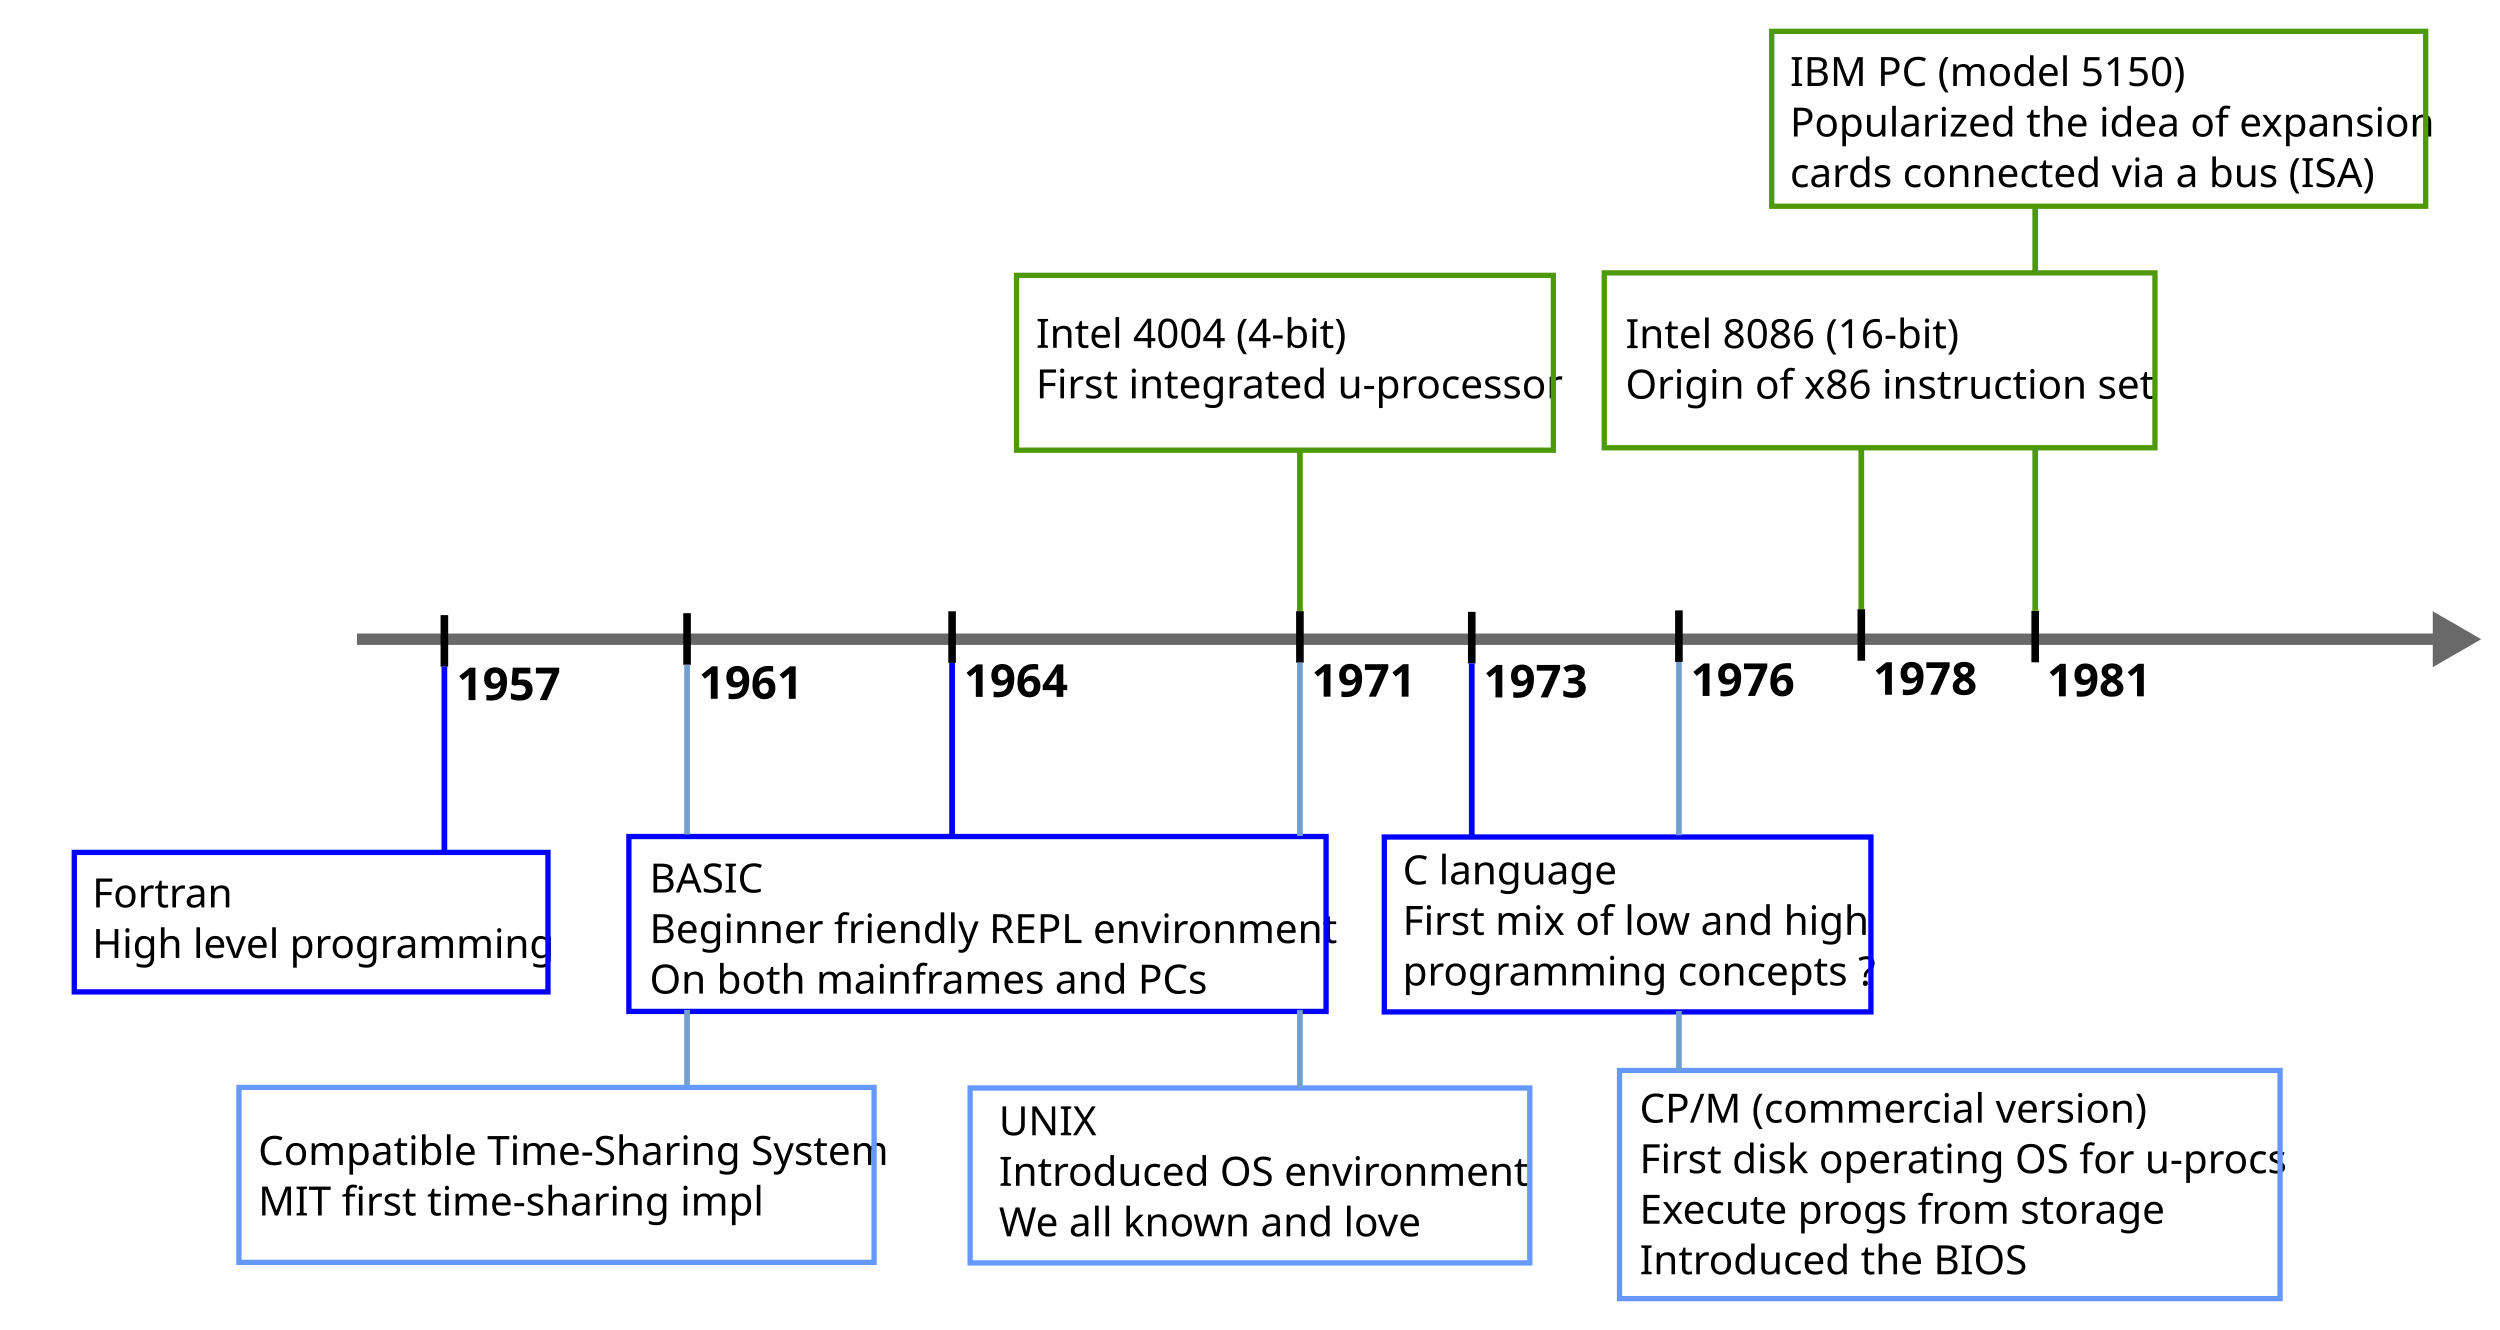
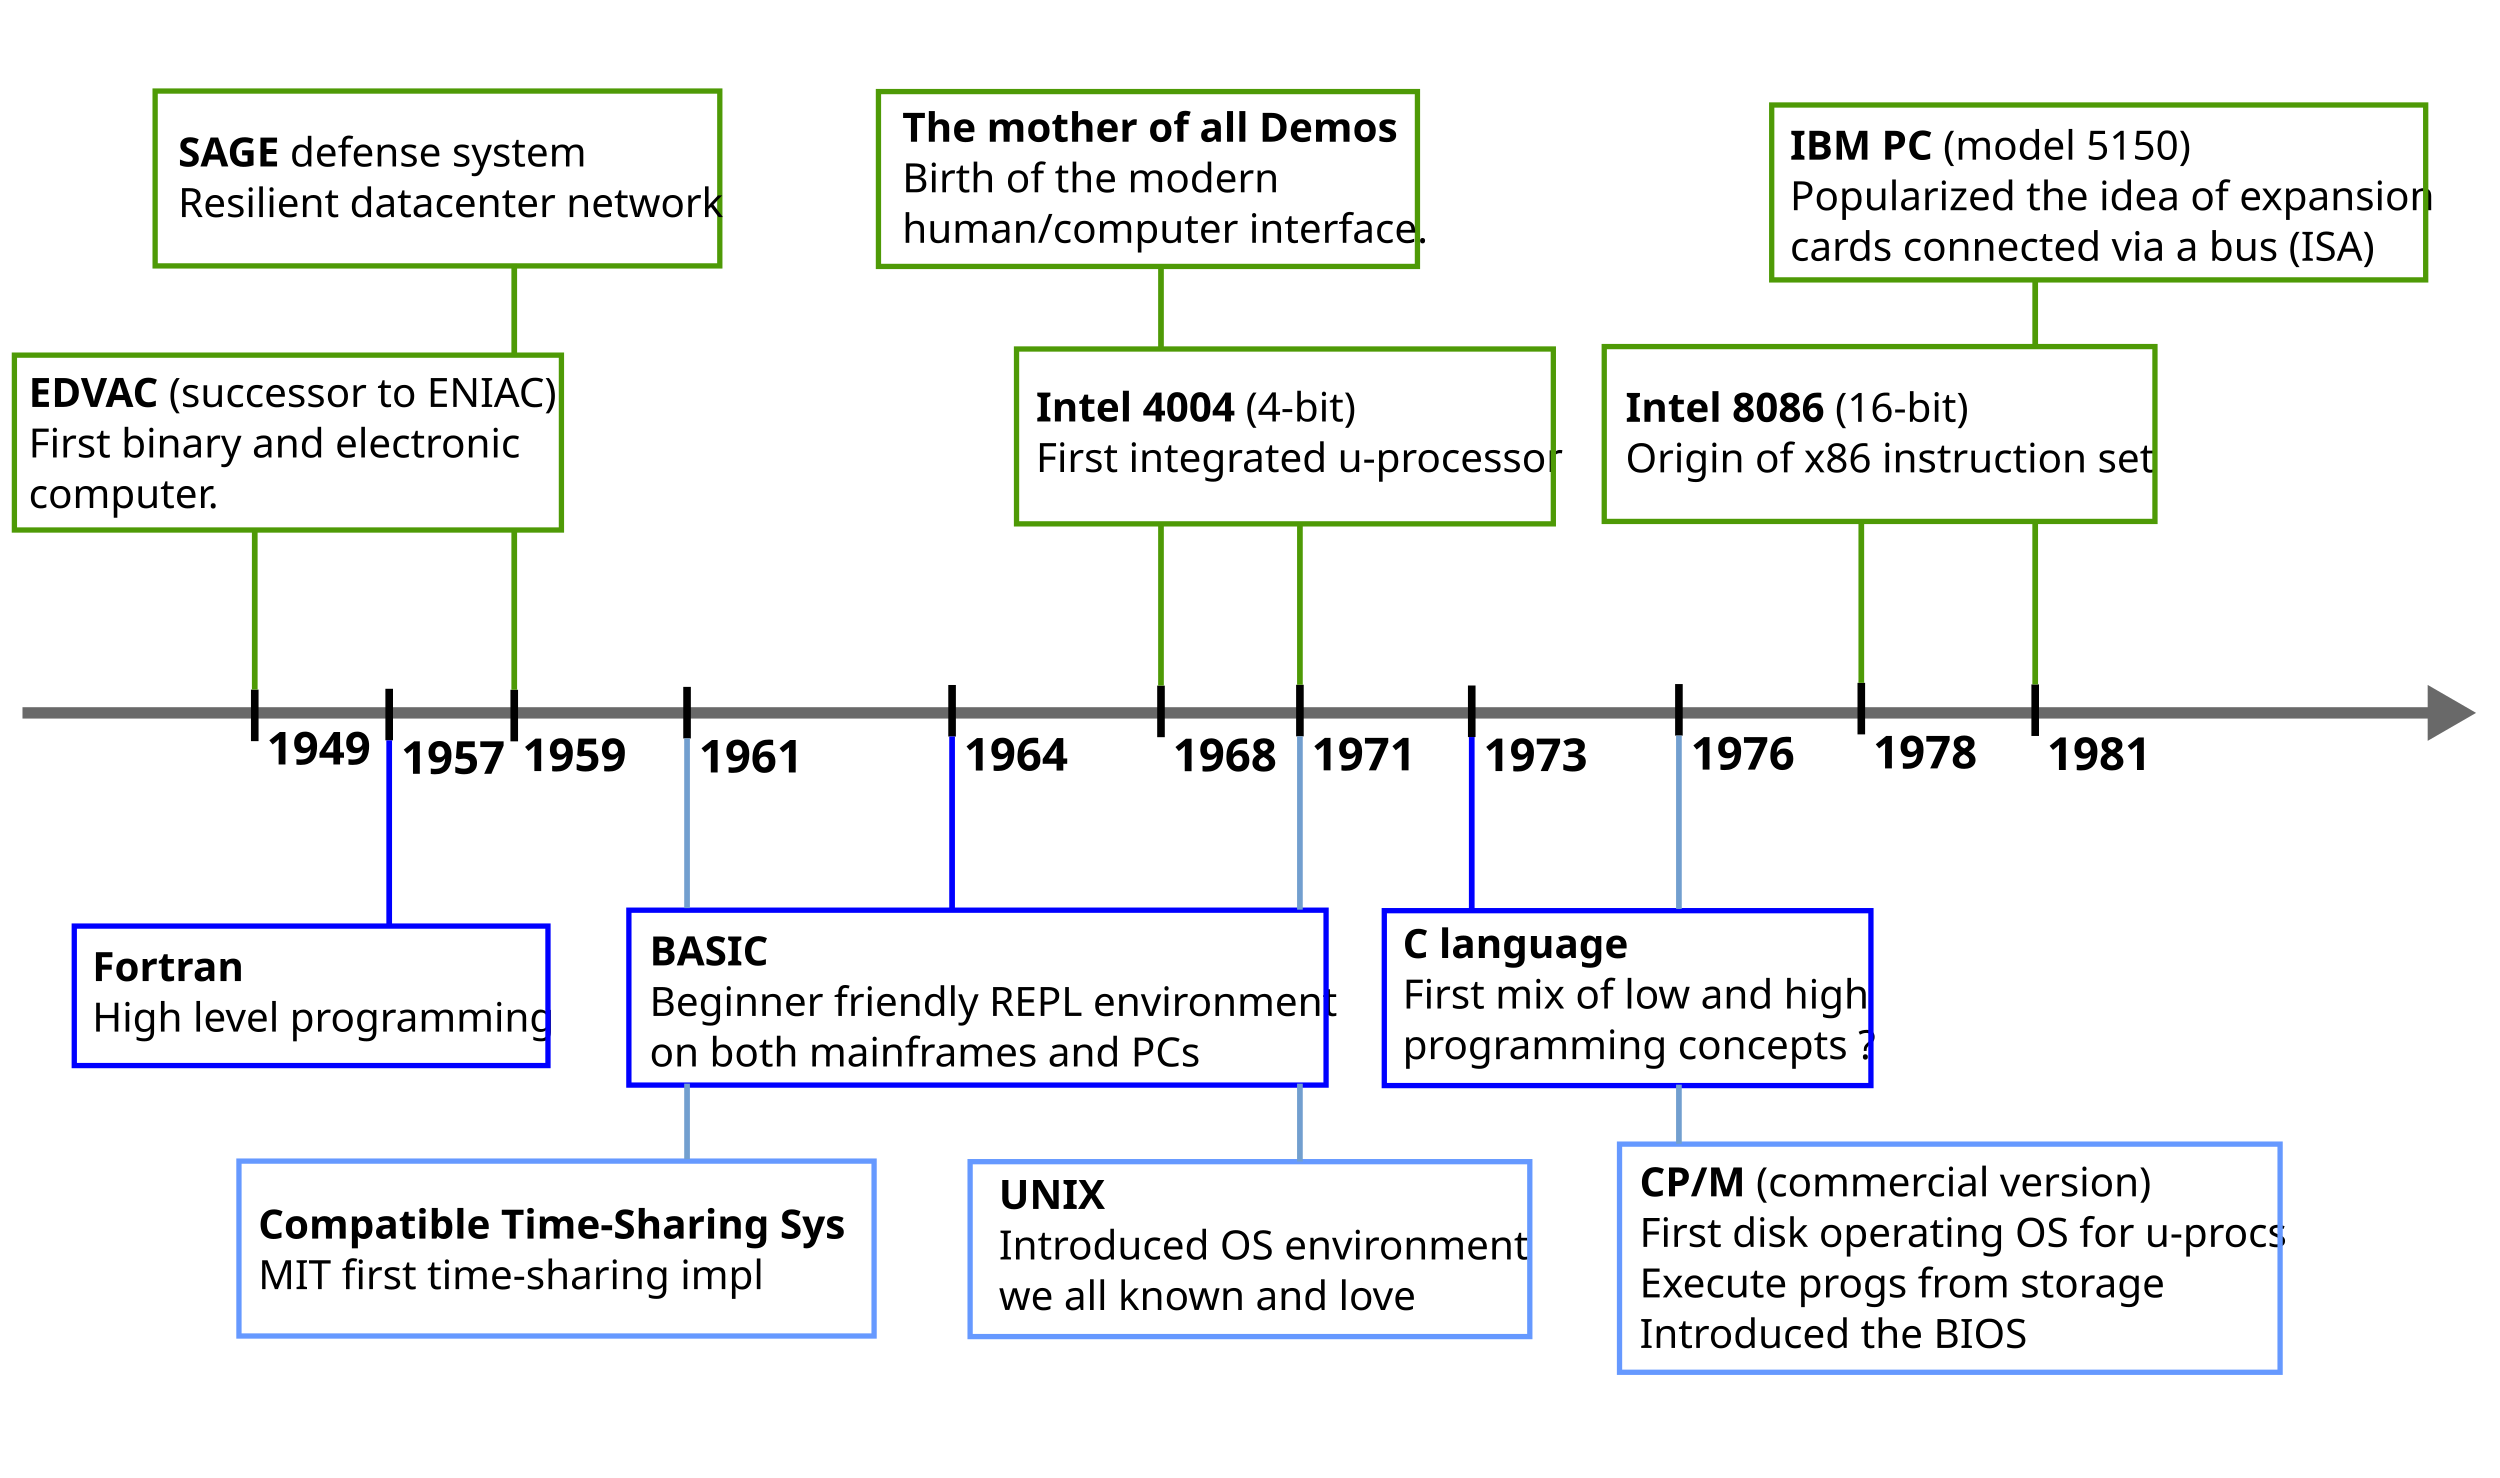
- <svg xmlns="http://www.w3.org/2000/svg" height="92.83mm" viewBox="0 0 618.33 328.9" width="174.5mm">
+ <svg xmlns="http://www.w3.org/2000/svg" height="650" viewBox="0 0 618.33 328.9" width="1100">
  <marker id="a" orient="auto" refX="0" refY="0" style="overflow:visible" transform="translate(260.4 -265.36)">
    <path d="m5.77 0-8.65 5v-10z" style="fill:#696969;fill-rule:evenodd;stroke:#696969;stroke-width:1pt" transform="scale(-.4)" />
  </marker>
-   <path d="m605.69 158.08h-517.4" style="fill:#babdb6;stroke:#696969;stroke-width:2.81;marker-start:url(#a)" />
+   <path d="m604.43 158.08h-598.87" style="fill:#babdb6;stroke:#696969;stroke-width:2.81;marker-start:url(#a)" />
  <g style="stroke-width:.94">
    <text x="641.31" y="-281.55">
      <tspan style="stroke-width:.94" x="641.31" y="-272.69" />
    </text>
    <g style="font-size:10;font-family:Droid Sans;letter-spacing:0;word-spacing:0">
      <text x="256.24" y="86">
-         <tspan x="256.24" y="86">Intel 4004 (4-bit)</tspan>
+         <tspan x="256.24" y="86">
+           <tspan style="font-weight:bold">Intel 4004</tspan> (4-bit)</tspan>
        <tspan x="256.24" y="98.5">First integrated u-processor</tspan>
      </text>
      <text x="442.73" y="21.25">
-         <tspan x="442.73" y="21.25">IBM PC (model 5150)</tspan>
+         <tspan x="442.73" y="21.25">
+           <tspan style="font-weight:bold">IBM PC</tspan> (model 5150)</tspan>
        <tspan x="442.73" y="33.75">Popularized the idea of expansion</tspan>
        <tspan x="442.73" y="46.25">cards connected via a bus (ISA)</tspan>
      </text>
      <text x="402.05" y="86.09">
-         <tspan x="402.05" y="86.09">Intel 8086 (16-bit)</tspan>
+         <tspan x="402.05" y="86.09">
+           <tspan style="font-weight:bold">Intel 8086</tspan> (16-bit)</tspan>
        <tspan x="402.05" y="98.59">Origin of x86 instruction set</tspan>
      </text>
      <text x="247.05" y="280.76">
-         <tspan x="247.05" y="280.76">UNIX</tspan>
+         <tspan style="font-weight:bold">UNIX</tspan>
        <tspan x="247.05" y="293.26">Introduced OS environment</tspan>
-         <tspan x="247.05" y="305.76">We all known and love</tspan>
+         <tspan x="247.05" y="305.76">we all known and love</tspan>
      </text>
      <text x="346.93" y="218.71">
-         <tspan x="346.93" y="218.71">C language</tspan>
+         <tspan style="font-weight:bold">C language</tspan>
        <tspan x="346.93" y="231.21">First mix of low and high</tspan>
        <tspan x="346.93" y="243.71">programming concepts ?</tspan>
      </text>
    </g>
  </g>
-   <path d="m109.91 164.87v-12.75" style="fill:#babdb6;stroke:#000;stroke-width:1.88" />
-   <text style="font-weight:bold;font-size:11.25;font-family:Droid Sans;letter-spacing:0;word-spacing:0;stroke-width:.94" x="112.94" y="173.15">
-     <tspan x="112.94" y="173.15">1957</tspan>
+   <path d="m96.26 164.87v-12.75" style="fill:#babdb6;stroke:#000;stroke-width:1.88" />
+   <text style="font-weight:bold;font-size:11.25;font-family:Droid Sans;letter-spacing:0;word-spacing:0;stroke-width:.94" x="99.19" y="173.15">
+     <tspan x="99.19" y="173.15">1957</tspan>
  </text>
-   <g transform="translate(190.93 -245.68)">
-     <text style="font-size:10;font-family:Droid Sans;letter-spacing:0;word-spacing:0;stroke-width:.94" x="-168.11" y="470.09">
-       <tspan x="-168.11" y="470.09">Fortran</tspan>
-       <tspan x="-168.11" y="482.59">High level programming</tspan>
-     </text>
-     <path d="m-172.56 456.49h117.16v34.5h-117.16z" style="fill:none;stroke:#00f;stroke-width:1.31" />
-   </g>
+   <text style="font-size:10;font-family:Droid Sans;letter-spacing:0;word-spacing:0;stroke-width:.94" x="22.82" y="224.41">
+     <tspan style="font-weight:bold">Fortran</tspan>
+     <tspan x="22.82" y="236.91">High level programming</tspan>
+   </text>
+   <path d="m18.37 210.81h117.16v34.5h-117.16z" style="fill:none;stroke:#00f;stroke-width:1.31" />
  <path d="m342.38 207h120.36v43.26h-120.36z" style="fill:none;stroke:#00f;stroke-width:1.31" />
  <path d="m169.93 164.4v-12.75" style="fill:#babdb6;stroke:#000;stroke-width:1.88" />
  <text style="font-weight:bold;font-size:11.25;font-family:Droid Sans;letter-spacing:0;word-spacing:0;stroke-width:.94" x="172.85" y="172.81">
    <tspan x="172.85" y="172.81">1961</tspan>
  </text>
  <text style="font-size:10;font-family:Droid Sans;letter-spacing:0;word-spacing:0;stroke-width:.94" x="63.87" y="288.11">
-     <tspan x="63.87" y="288.11">Compatible Time-Sharing System</tspan>
+     <tspan style="font-weight:bold">Compatible Time-Sharing Sys</tspan>
    <tspan x="63.87" y="300.61">MIT first time-sharing impl</tspan>
  </text>
  <path d="m59.1 268.94h157.09v43.26h-157.09z" style="fill:none;stroke:#69f;stroke-width:1.31" />
  <path d="m235.48 163.93v-12.75" style="fill:#babdb6;stroke:#000;stroke-width:1.88" />
  <text style="font-weight:bold;font-size:11.25;font-family:Droid Sans;letter-spacing:0;word-spacing:0;stroke-width:.94" x="238.4" y="172.34">
    <tspan x="238.4" y="172.34">1964</tspan>
  </text>
-   <g transform="translate(178.65 -248.41)">
-     <text style="font-size:10;font-family:Droid Sans;letter-spacing:0;word-spacing:0;stroke-width:.94" x="-17.99" y="469.14">
-       <tspan x="-17.99" y="469.14">BASIC</tspan>
-       <tspan x="-17.99" y="481.64">Beginner friendly REPL environment</tspan>
-       <tspan x="-17.99" y="494.14">On both mainframes and PCs</tspan>
-     </text>
-     <path d="m-23.11 455.29h172.44v43.26h-172.44z" style="fill:none;stroke:#00f;stroke-width:1.31" />
-   </g>
+   <text style="font-size:10;font-family:Droid Sans;letter-spacing:0;word-spacing:0;stroke-width:.94" x="160.66" y="220.53">
+     <tspan style="font-weight:bold">BASIC</tspan>
+     <tspan x="160.66" y="233.03">Beginner friendly REPL environment</tspan>
+     <tspan x="160.66" y="245.53">on both mainframes and PCs</tspan>
+   </text>
+   <path d="m155.54 206.88h172.44v43.26h-172.44z" style="fill:none;stroke:#00f;stroke-width:1.31" />
  <path d="m321.51 163.88v-12.75" style="fill:#babdb6;stroke:#000;stroke-width:1.88" />
  <text style="font-weight:bold;font-size:11.25;font-family:Droid Sans;letter-spacing:0;word-spacing:0;stroke-width:.94" x="324.43" y="172.29">
    <tspan x="324.43" y="172.29">1971</tspan>
  </text>
  <path d="m239.94 269.08h138.43v43.26h-138.43z" style="fill:none;stroke:#69f;stroke-width:1.31" />
  <path d="m364.01 164.06v-12.75" style="fill:#babdb6;stroke:#000;stroke-width:1.88" />
  <text style="font-weight:bold;font-size:11.25;font-family:Droid Sans;letter-spacing:0;word-spacing:0;stroke-width:.94" x="366.93" y="172.47">
    <tspan x="366.93" y="172.47">1973</tspan>
  </text>
  <path d="m415.25 163.7v-12.75" style="fill:#babdb6;stroke:#000;stroke-width:1.88" />
  <text style="font-weight:bold;font-size:11.25;font-family:Droid Sans;letter-spacing:0;word-spacing:0;stroke-width:.94" x="418.17" y="172.11">
    <tspan x="418.17" y="172.11">1976</tspan>
  </text>
-   <g transform="translate(111.17 -255.14)">
-     <text style="font-size:10;font-family:Droid Sans;letter-spacing:0;word-spacing:0;stroke-width:.94" x="294.35" y="532.79">
-       <tspan x="294.35" y="532.79">CP/M (commercial version)</tspan>
-       <tspan x="294.35" y="545.29">First disk operating OS for u-procs</tspan>
-       <tspan x="294.35" y="557.79">Execute progs from storage</tspan>
-       <tspan x="294.35" y="570.29">Introduced the BIOS</tspan>
-     </text>
-     <path d="m289.39 519.88h163.38v56.43h-163.38z" style="fill:none;stroke:#69f;stroke-width:1.31" />
-   </g>
+   <text style="font-size:10;font-family:Droid Sans;letter-spacing:0;word-spacing:0;stroke-width:.94" x="405.52" y="277.65">
+     <tspan x="405.52" y="277.65">
+       <tspan style="font-weight:bold">CP/M</tspan> (commercial version)</tspan>
+     <tspan x="405.52" y="290.15">First disk operating OS for u-procs</tspan>
+     <tspan x="405.52" y="302.65">Execute progs from storage</tspan>
+     <tspan x="405.52" y="315.15">Introduced the BIOS</tspan>
+   </text>
+   <path d="m400.56 264.74h163.38v56.43h-163.38z" style="fill:none;stroke:#69f;stroke-width:1.31" />
  <path d="m251.42 68.08h132.77v43.25h-132.77z" style="fill:none;stroke:#4e9a06;stroke-width:1.31" />
  <path d="m460.36 163.4v-12.75" style="fill:#babdb6;stroke:#000;stroke-width:1.88" />
  <text style="font-weight:bold;font-size:11.25;font-family:Droid Sans;letter-spacing:0;word-spacing:0;stroke-width:.94" x="463.28" y="171.81">
    <tspan x="463.28" y="171.81">1978</tspan>
  </text>
  <path d="m396.78 67.48h136.21v43.25h-136.21z" style="fill:none;stroke:#4e9a06;stroke-width:1.31" />
  <path d="m503.37 163.79v-12.75" style="fill:#babdb6;stroke:#000;stroke-width:1.88" />
  <text style="font-weight:bold;font-size:11.25;font-family:Droid Sans;letter-spacing:0;word-spacing:0;stroke-width:.94" x="506.29" y="172.2">
    <tspan x="506.29" y="172.2">1981</tspan>
  </text>
  <path d="m438.2 7.73h161.75v43.26h-161.75z" style="fill:none;stroke:#4e9a06;stroke-width:1.31" />
-   <g style="fill:#babdb6;stroke-width:1.41">
-     <g style="stroke:#00f">
-       <path d="m109.91 210.87v-46" />
-       <path d="m235.48 206.82v-42.89" />
-       <path d="m364.01 207.34v-43.28" />
+   <g style="fill:#babdb6">
+     <g style="stroke-width:1.41">
+       <g style="stroke:#00f">
+         <path d="m96.26 210.87v-46" />
+         <path d="m235.48 206.82v-42.89" />
+         <path d="m364.01 207.34v-43.28" />
+       </g>
+       <g style="stroke:#729fcf">
+         <path d="m169.93 206.37v-41.97" />
+         <path d="m169.93 268.45v-18.67" />
+         <path d="m321.51 206.75v-42.87" />
+         <path d="m321.51 269.04v-19.25" />
+         <path d="m415.25 206.57v-42.87" />
+         <path d="m415.25 264.65v-14.61" />
+       </g>
+       <g style="stroke:#4e9a06">
+         <path d="m321.51 151.13v-39.86" />
+         <path d="m460.36 150.65v-39.86" />
+         <path d="m503.37 151.04v-39.86" />
+         <path d="m503.37 67.8v-17.08" />
+       </g>
    </g>
-     <g style="stroke:#729fcf">
-       <path d="m169.93 206.37v-41.97" />
-       <path d="m169.93 268.45v-18.67" />
-       <path d="m321.51 206.75v-42.87" />
-       <path d="m321.51 269.04v-19.25" />
-       <path d="m415.25 206.57v-42.87" />
-       <path d="m415.25 264.65v-14.61" />
-     </g>
-     <g style="stroke:#4e9a06">
-       <path d="m321.51 151.13v-39.86" />
-       <path d="m460.36 150.65v-39.86" />
-       <path d="m503.37 151.04v-39.86" />
-       <path d="m503.37 67.8v-17.08" />
-     </g>
+     <path d="m63.01 165.07v-12.75" style="stroke:#000;stroke-width:1.88" />
+   </g>
+   <text style="font-weight:bold;font-size:11.25;font-family:Droid Sans;letter-spacing:0;word-spacing:0;stroke-width:.94" x="65.96" y="170.84">
+     <tspan x="65.96" y="170.84">1949</tspan>
+   </text>
+   <path d="m3.56 69.6h135.3v43.25h-135.3z" style="fill:none;stroke:#4e9a06;stroke-width:1.31" />
+   <path d="m63.01 152.32v-39.86" style="fill:#babdb6;stroke:#4e9a06;stroke-width:1.41" />
+   <text style="font-size:10;font-family:Droid Sans;letter-spacing:0;word-spacing:0;stroke-width:.94" x="7.09" y="82.41">
+     <tspan x="7.09" y="82.41">
+       <tspan style="font-weight:bold">EDVAC</tspan> (successor to ENIAC)</tspan>
+     <tspan x="7.09" y="94.91">First binary and electronic</tspan>
+     <tspan x="7.09" y="107.41">computer.</tspan>
+   </text>
+   <path d="m127.19 165.12v-12.75" style="fill:#babdb6;stroke:#000;stroke-width:1.88" />
+   <text style="font-weight:bold;font-size:11.25;font-family:Droid Sans;letter-spacing:0;word-spacing:0;stroke-width:.94" x="129.21" y="172.47">
+     <tspan>1959</tspan>
+   </text>
+   <path d="m127.19 152.37v-39.86" style="fill:#babdb6;stroke:#4e9a06;stroke-width:1.41" />
+   <path d="m38.37 4.28h139.66v43.25h-139.66z" style="fill:none;stroke:#4e9a06;stroke-width:1.31" />
+   <text style="font-size:10;font-family:Droid Sans;letter-spacing:0;word-spacing:0;stroke-width:.94" x="44.06" y="22.94">
+     <tspan x="44.06" y="22.94">
+       <tspan style="font-weight:bold">SAGE</tspan> defense system</tspan>
+     <tspan x="44.06" y="35.44">Resilient datacenter network</tspan>
+   </text>
+   <path d="m127.19 70.07v-23.03" style="fill:#babdb6;stroke:#4e9a06;stroke-width:1.41" />
+   <path d="m217.27 4.41h133.31v43.25h-133.31z" style="fill:none;stroke:#4e9a06;stroke-width:1.31" />
+   <path d="m287.15 164.09v-12.75" style="fill:#babdb6;stroke:#000;stroke-width:1.88" />
+   <text style="font-weight:bold;font-size:11.25;font-family:Droid Sans;letter-spacing:0;word-spacing:0;stroke-width:.94" x="290.07" y="172.5">
+     <tspan>1968</tspan>
+   </text>
+   <text style="font-size:10;font-family:Droid Sans;letter-spacing:0;word-spacing:0;stroke-width:.94" x="223.16" y="16.82">
+     <tspan style="font-weight:bold" x="223.16" y="16.82">The mother of all Demos</tspan>
+     <tspan x="223.16" y="29.32">Birth of the modern</tspan>
+     <tspan x="223.16" y="41.82">human/computer interface.</tspan>
+   </text>
+   <g style="fill:#babdb6;stroke:#4e9a06;stroke-width:1.41">
+     <path d="m287.15 151.34v-39.86" />
+     <path d="m287.15 67.87v-20.14" />
  </g>
</svg>
